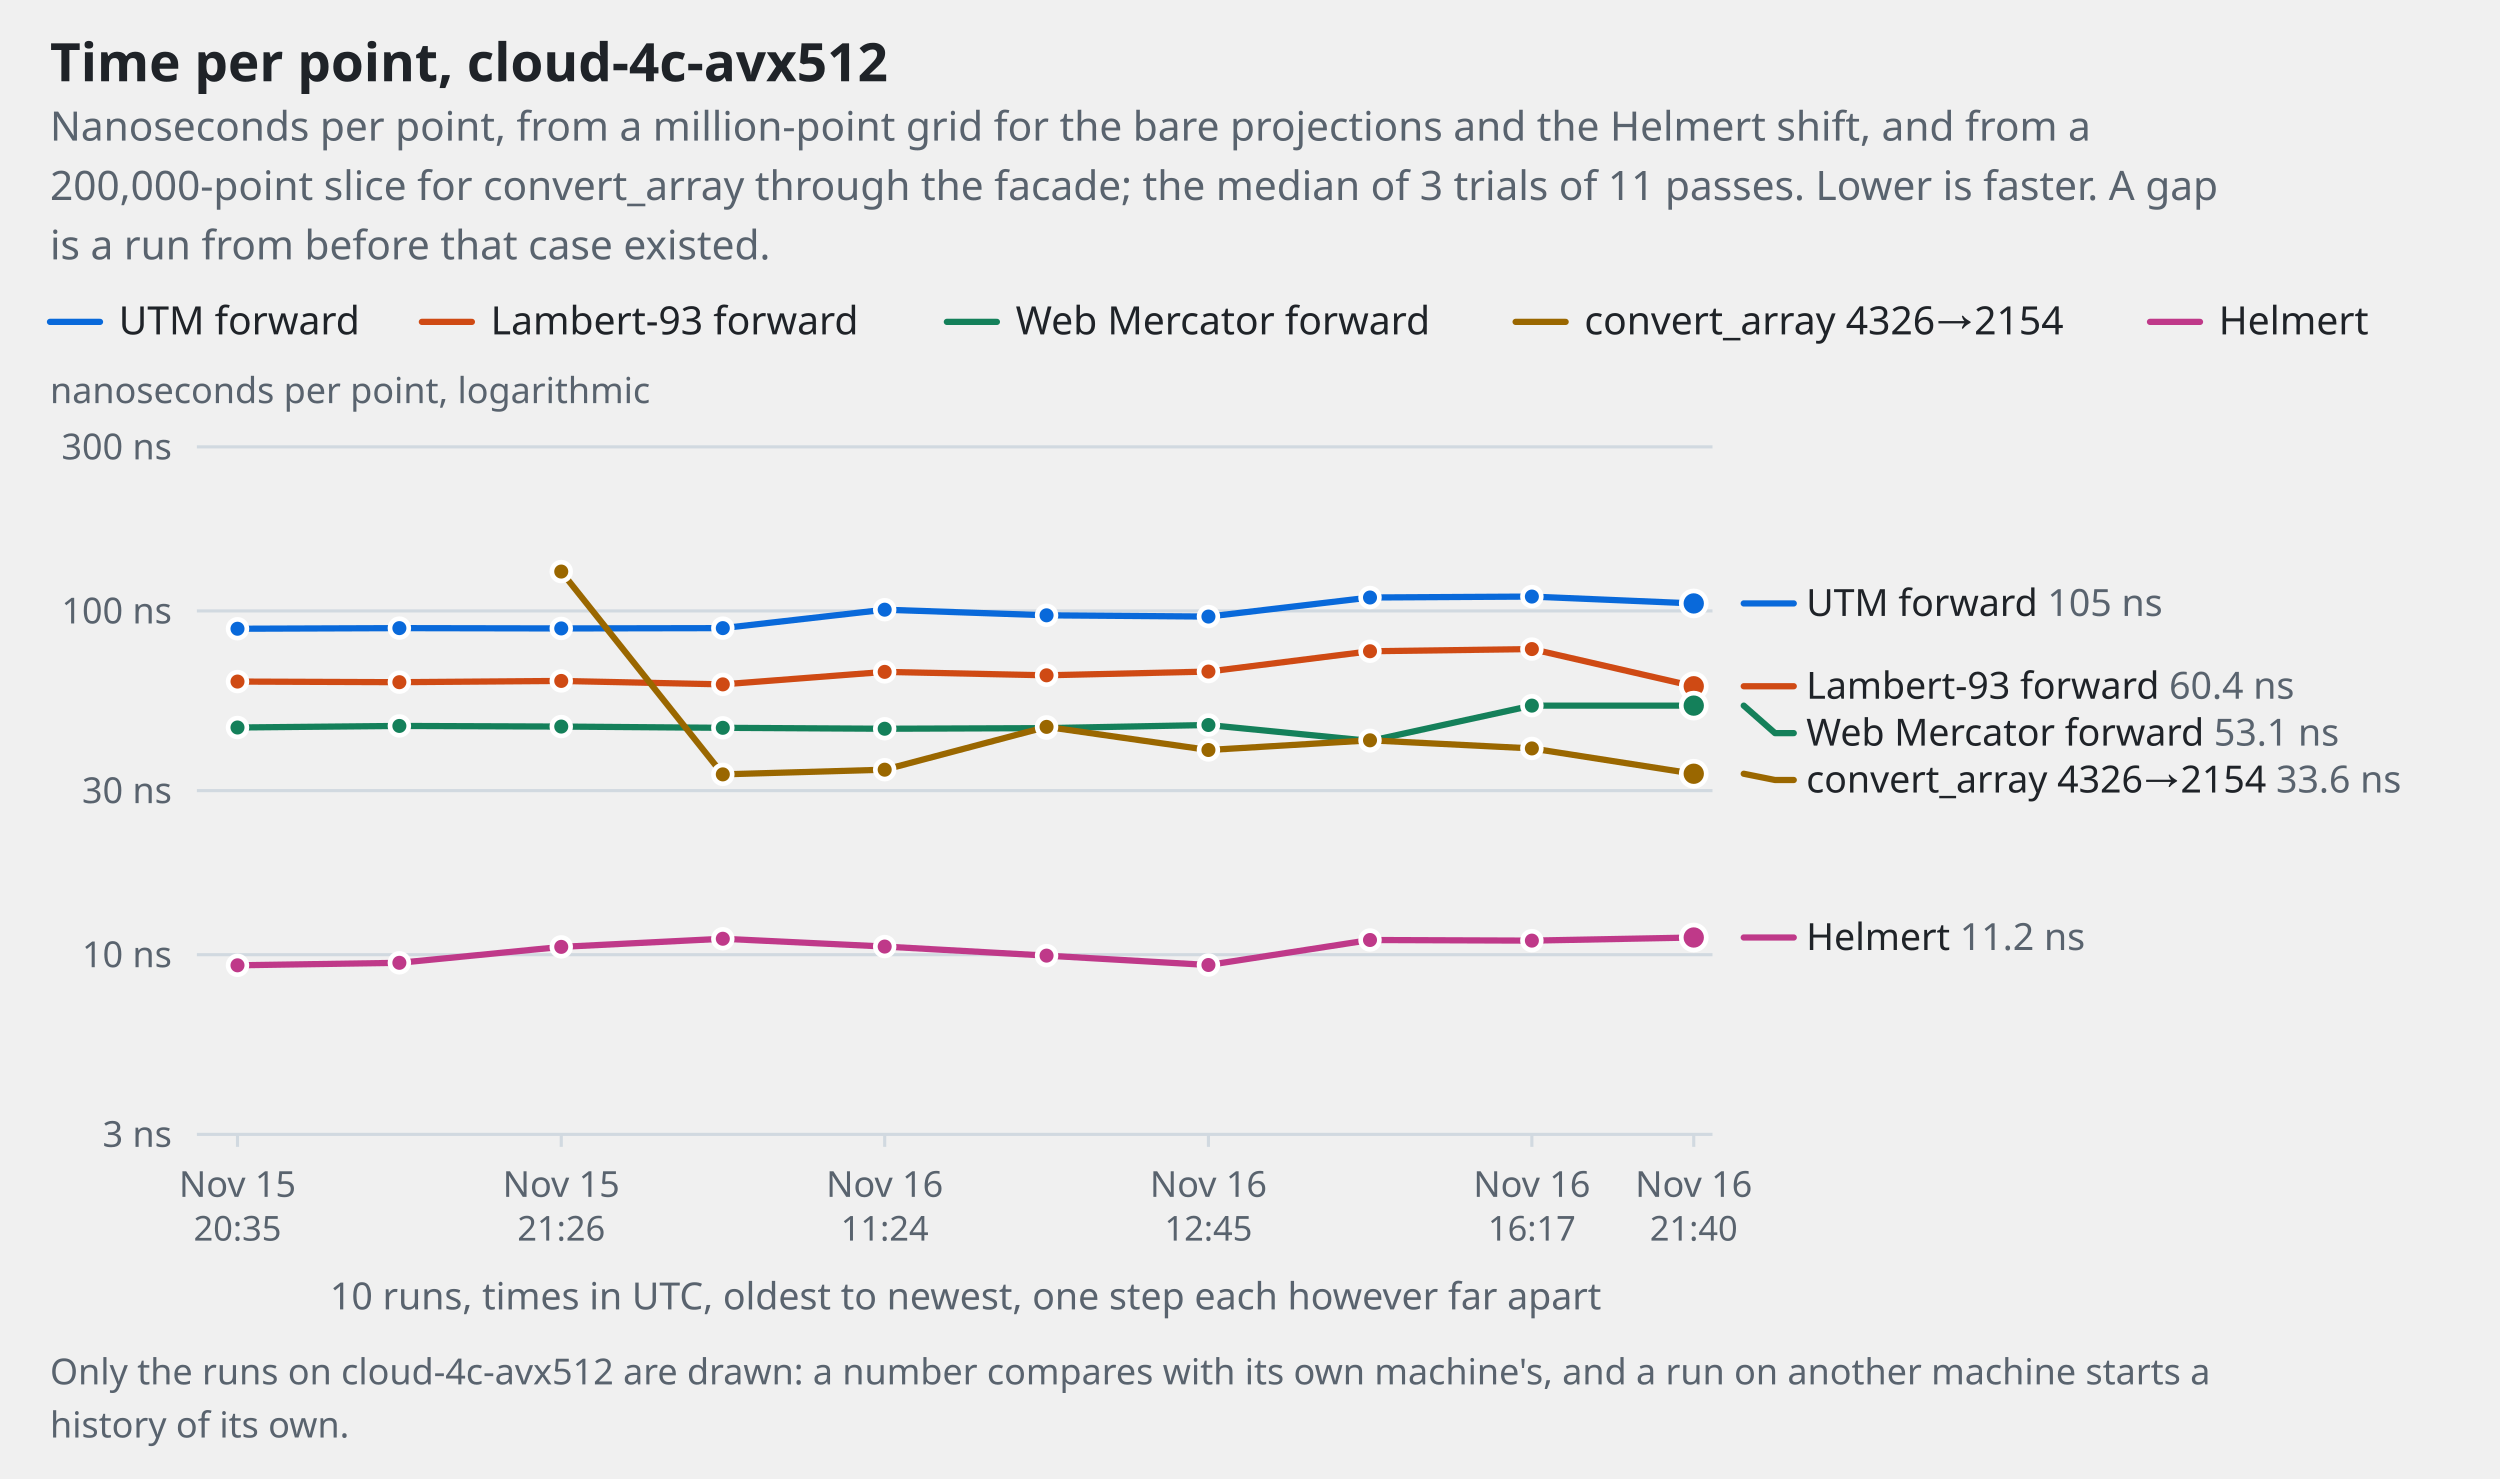
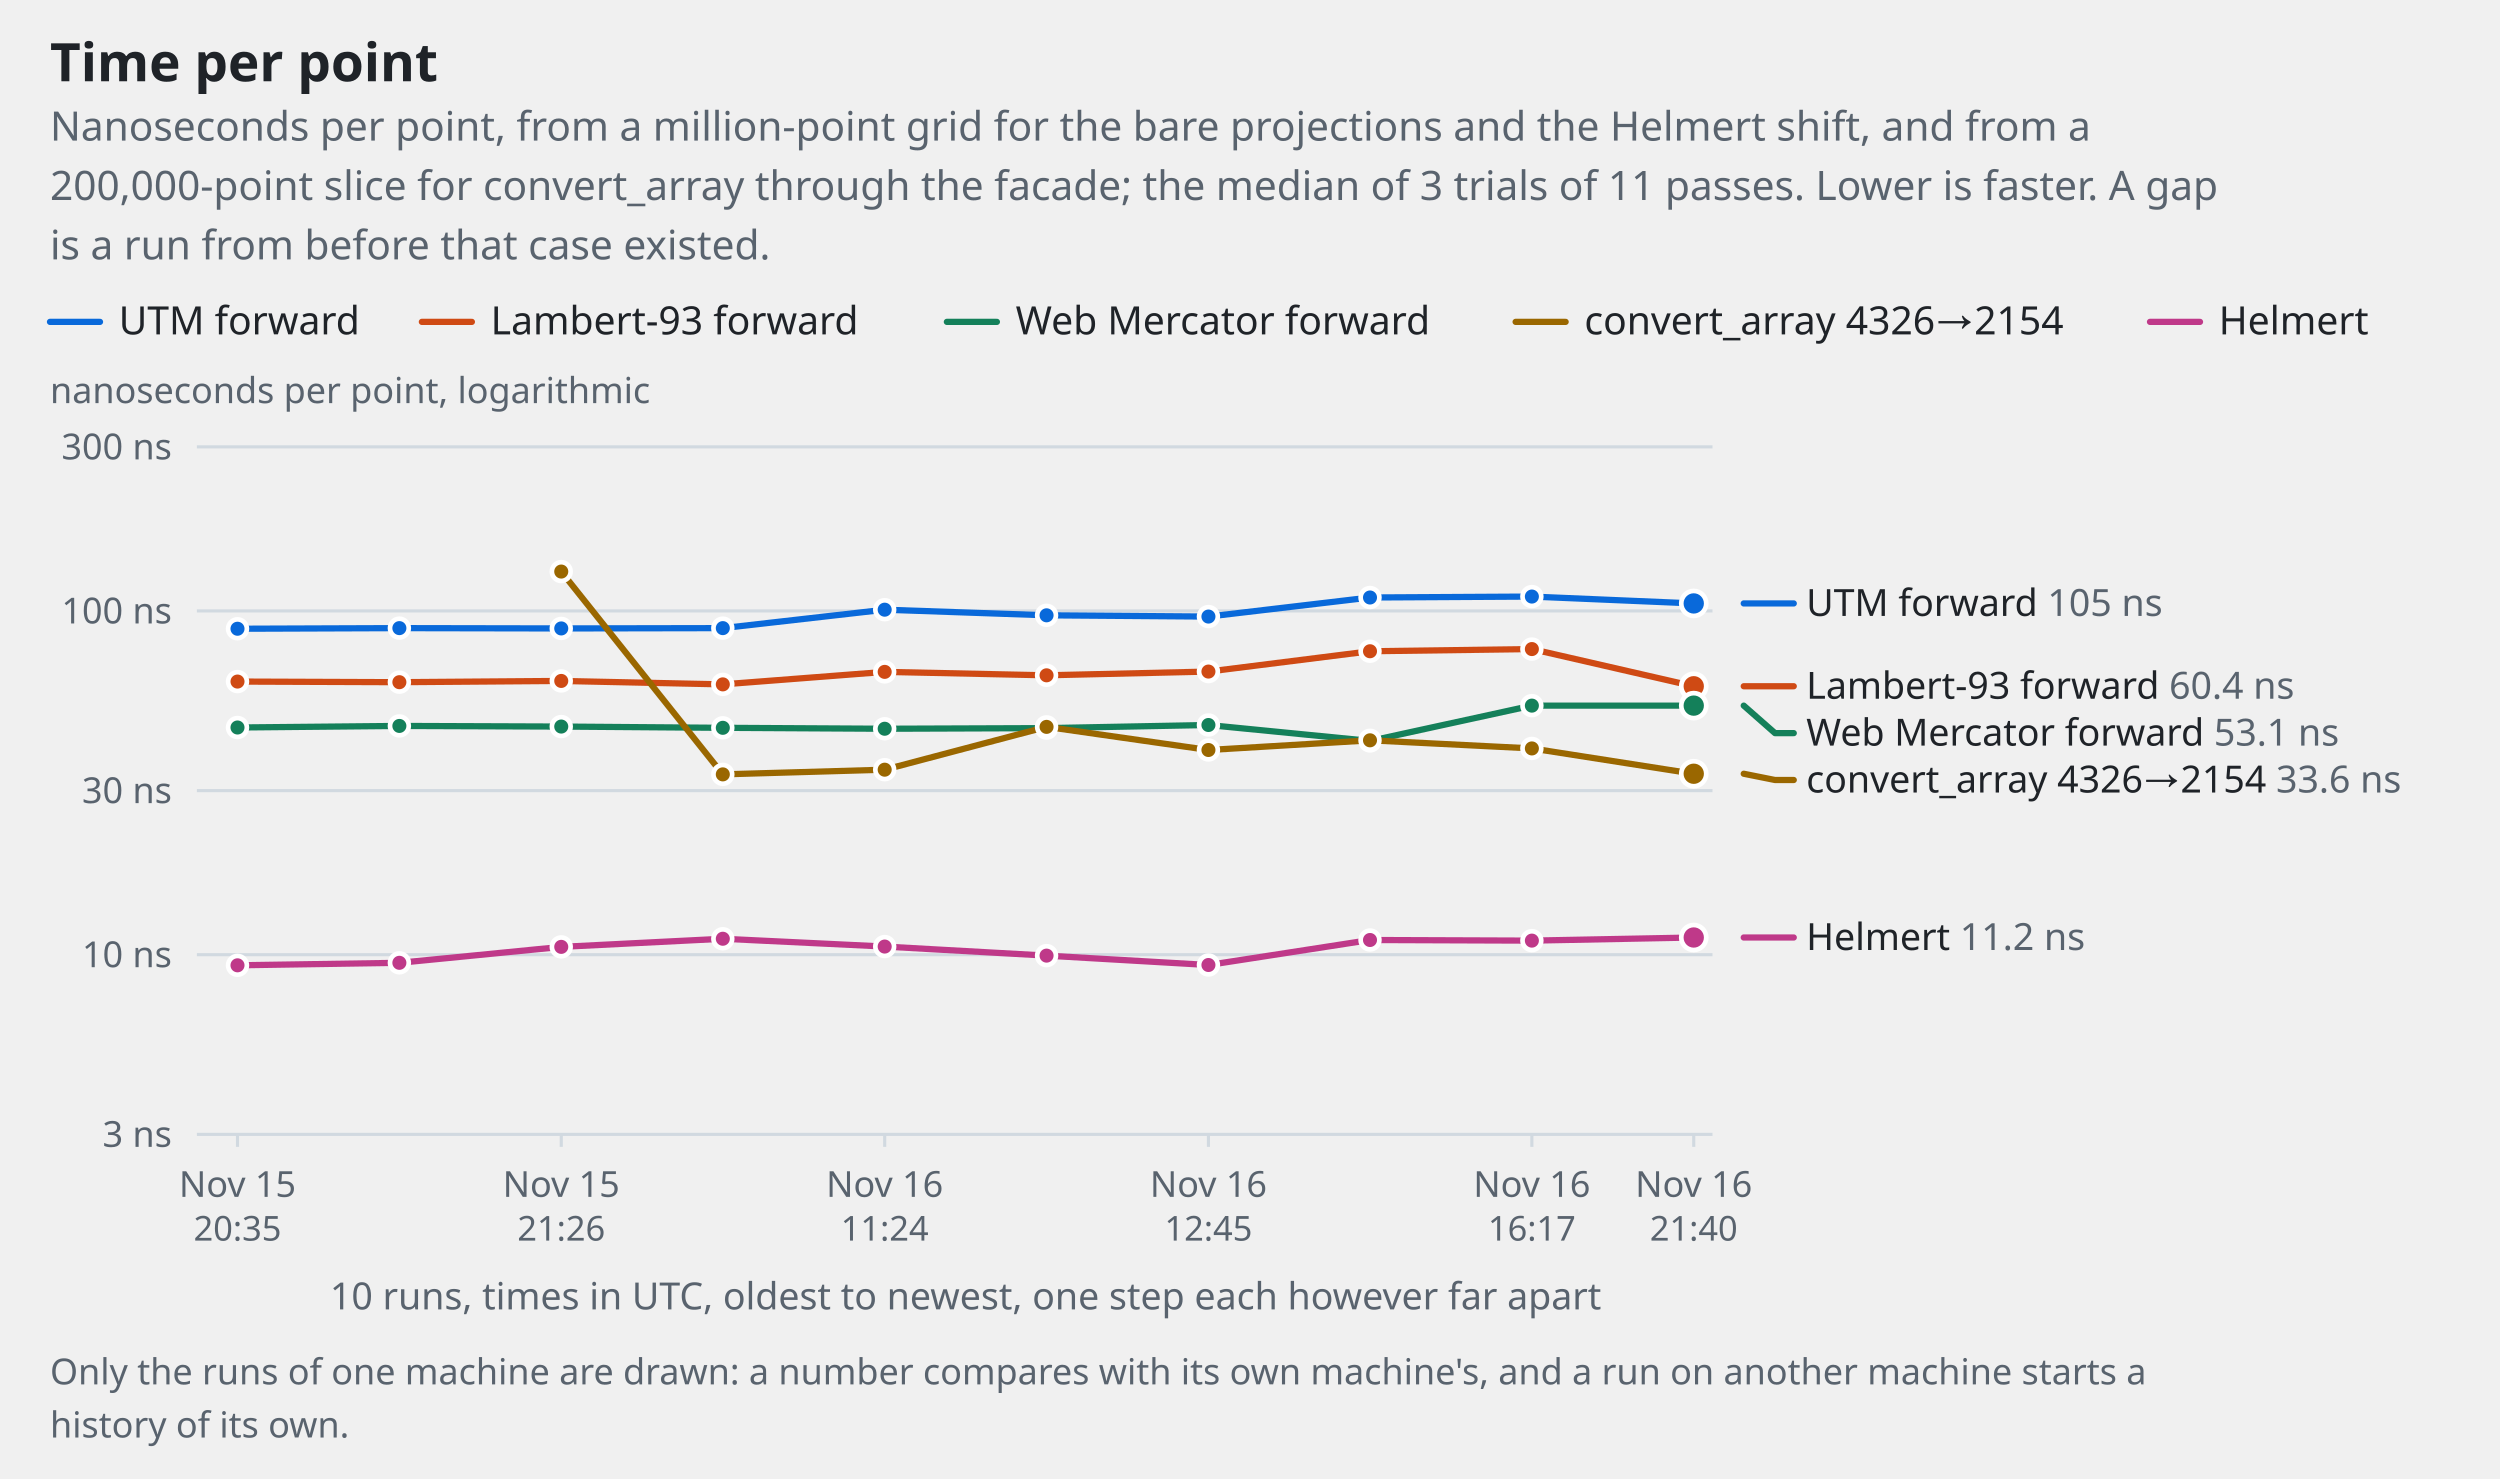
- <svg xmlns="http://www.w3.org/2000/svg" width="800" height="473" viewBox="0 0 800 473" role="img" aria-label="Time per point, cloud-4c-avx512">
+ <svg xmlns="http://www.w3.org/2000/svg" width="800" height="473" viewBox="0 0 800 473" role="img" aria-label="Time per point">
  <style>text{font-family:-apple-system, BlinkMacSystemFont, 'Segoe UI', 'Noto Sans', Helvetica, Arial, sans-serif;fill:#1f2328}.d{fill:#59636e}.b{font-weight:600}.v{font-variant-numeric:tabular-nums}.g{stroke:#d1d9e0}.l{fill:none;stroke-width:2;stroke-linejoin:round;stroke-linecap:round}.m{stroke:#ffffff;stroke-width:1.5}.s0{stroke:#0969da}.f0{fill:#0969da}.s1{stroke:#cf4a14}.f1{fill:#cf4a14}.s2{stroke:#14805a}.f2{fill:#14805a}.s3{stroke:#9a6700}.f3{fill:#9a6700}.s4{stroke:#bf3989}.f4{fill:#bf3989}</style>
-   <text x="16" y="26" font-size="17" class="b">Time per point, cloud-4c-avx512</text>
+   <text x="16" y="26" font-size="17" class="b">Time per point</text>
  <text x="16" y="45" font-size="13" class="d">Nanoseconds per point, from a million-point grid for the bare projections and the Helmert shift, and from a</text>
  <text x="16" y="64" font-size="13" class="d">200,000-point slice for convert_array through the facade; the median of 3 trials of 11 passes. Lower is faster. A gap</text>
  <text x="16" y="83" font-size="13" class="d">is a run from before that case existed.</text>
  <path d="M16 103h16" class="l s0" />
  <text x="38" y="107" font-size="12.5">UTM forward</text>
  <path d="M135 103h16" class="l s1" />
  <text x="157" y="107" font-size="12.5">Lambert-93 forward</text>
  <path d="M303 103h16" class="l s2" />
  <text x="325" y="107" font-size="12.5">Web Mercator forward</text>
  <path d="M485 103h16" class="l s3" />
  <text x="507" y="107" font-size="12.5">convert_array 4326→2154</text>
  <path d="M688 103h16" class="l s4" />
  <text x="710" y="107" font-size="12.5">Helmert</text>
  <text x="16" y="129" font-size="11.5" class="d">nanoseconds per point, logarithmic</text>
  <line x1="63" y1="363" x2="548" y2="363" class="g" />
  <line x1="63" y1="305.5" x2="548" y2="305.5" class="g" />
  <line x1="63" y1="253" x2="548" y2="253" class="g" />
  <line x1="63" y1="195.5" x2="548" y2="195.5" class="g" />
  <line x1="63" y1="143" x2="548" y2="143" class="g" />
  <line x1="76" y1="363" x2="76" y2="367" class="g" />
  <line x1="179.6" y1="363" x2="179.6" y2="367" class="g" />
  <line x1="283.1" y1="363" x2="283.1" y2="367" class="g" />
  <line x1="386.7" y1="363" x2="386.7" y2="367" class="g" />
  <line x1="490.2" y1="363" x2="490.2" y2="367" class="g" />
  <line x1="542" y1="363" x2="542" y2="367" class="g" />
  <path d="M76 201.2L127.8 201L179.6 201.1L231.3 201L283.1 195.1L334.9 196.9L386.7 197.3L438.4 191.2L490.2 190.9L542 193.1" class="l s0" />
  <circle cx="76" cy="201.2" r="3" class="m f0" />
  <circle cx="127.8" cy="201" r="3" class="m f0" />
  <circle cx="179.6" cy="201.1" r="3" class="m f0" />
  <circle cx="231.3" cy="201" r="3" class="m f0" />
  <circle cx="283.1" cy="195.1" r="3" class="m f0" />
  <circle cx="334.9" cy="196.9" r="3" class="m f0" />
  <circle cx="386.7" cy="197.3" r="3" class="m f0" />
  <circle cx="438.4" cy="191.2" r="3" class="m f0" />
  <circle cx="490.2" cy="190.9" r="3" class="m f0" />
  <circle cx="542" cy="193.1" r="4" class="m f0" />
  <path d="M76 218.1L127.8 218.3L179.6 217.9L231.3 219L283.1 215L334.9 216.1L386.7 214.9L438.4 208.4L490.2 207.7L542 219.6" class="l s1" />
  <circle cx="76" cy="218.1" r="3" class="m f1" />
  <circle cx="127.8" cy="218.3" r="3" class="m f1" />
  <circle cx="179.6" cy="217.9" r="3" class="m f1" />
  <circle cx="231.3" cy="219" r="3" class="m f1" />
  <circle cx="283.1" cy="215" r="3" class="m f1" />
  <circle cx="334.9" cy="216.1" r="3" class="m f1" />
  <circle cx="386.7" cy="214.9" r="3" class="m f1" />
  <circle cx="438.4" cy="208.4" r="3" class="m f1" />
  <circle cx="490.2" cy="207.7" r="3" class="m f1" />
  <circle cx="542" cy="219.6" r="4" class="m f1" />
  <path d="M76 232.8L127.8 232.3L179.6 232.5L231.3 232.9L283.1 233.2L334.9 233L386.7 232L438.4 237.1L490.2 225.8L542 225.8" class="l s2" />
  <circle cx="76" cy="232.8" r="3" class="m f2" />
  <circle cx="127.8" cy="232.3" r="3" class="m f2" />
  <circle cx="179.6" cy="232.5" r="3" class="m f2" />
  <circle cx="231.3" cy="232.9" r="3" class="m f2" />
  <circle cx="283.1" cy="233.2" r="3" class="m f2" />
  <circle cx="334.9" cy="233" r="3" class="m f2" />
  <circle cx="386.7" cy="232" r="3" class="m f2" />
  <circle cx="438.4" cy="237.1" r="3" class="m f2" />
  <circle cx="490.2" cy="225.8" r="3" class="m f2" />
  <circle cx="542" cy="225.8" r="4" class="m f2" />
  <path d="M179.6 182.9L231.3 247.8L283.1 246.3L334.9 232.6L386.7 240L438.4 236.9L490.2 239.5L542 247.6" class="l s3" />
  <circle cx="179.6" cy="182.9" r="3" class="m f3" />
  <circle cx="231.3" cy="247.8" r="3" class="m f3" />
  <circle cx="283.1" cy="246.3" r="3" class="m f3" />
  <circle cx="334.9" cy="232.6" r="3" class="m f3" />
  <circle cx="386.7" cy="240" r="3" class="m f3" />
  <circle cx="438.4" cy="236.9" r="3" class="m f3" />
  <circle cx="490.2" cy="239.5" r="3" class="m f3" />
  <circle cx="542" cy="247.6" r="4" class="m f3" />
  <path d="M76 308.9L127.8 308.1L179.6 303L231.3 300.4L283.1 302.9L334.9 305.8L386.7 308.8L438.4 300.8L490.2 301L542 300" class="l s4" />
  <circle cx="76" cy="308.9" r="3" class="m f4" />
  <circle cx="127.8" cy="308.1" r="3" class="m f4" />
  <circle cx="179.6" cy="303" r="3" class="m f4" />
  <circle cx="231.3" cy="300.4" r="3" class="m f4" />
  <circle cx="283.1" cy="302.9" r="3" class="m f4" />
  <circle cx="334.9" cy="305.8" r="3" class="m f4" />
  <circle cx="386.7" cy="308.8" r="3" class="m f4" />
  <circle cx="438.4" cy="300.8" r="3" class="m f4" />
  <circle cx="490.2" cy="301" r="3" class="m f4" />
  <circle cx="542" cy="300" r="4" class="m f4" />
  <path d="M558 193.1L568 193.1h6" class="l s0" />
  <text x="578" y="197.1" font-size="12">UTM forward <tspan class="d v">105 ns</tspan>
  </text>
  <path d="M558 219.6L568 219.6h6" class="l s1" />
  <text x="578" y="223.6" font-size="12">Lambert-93 forward <tspan class="d v">60.4 ns</tspan>
  </text>
  <path d="M558 225.8L568 234.6h6" class="l s2" />
  <text x="578" y="238.6" font-size="12">Web Mercator forward <tspan class="d v">53.1 ns</tspan>
  </text>
  <path d="M558 247.6L568 249.6h6" class="l s3" />
  <text x="578" y="253.6" font-size="12">convert_array 4326→2154 <tspan class="d v">33.6 ns</tspan>
  </text>
  <path d="M558 300L568 300h6" class="l s4" />
  <text x="578" y="304" font-size="12">Helmert <tspan class="d v">11.2 ns</tspan>
  </text>
  <text x="55" y="367" font-size="11.5" text-anchor="end" class="d v">3 ns</text>
  <text x="55" y="309.5" font-size="11.5" text-anchor="end" class="d v">10 ns</text>
  <text x="55" y="257" font-size="11.5" text-anchor="end" class="d v">30 ns</text>
  <text x="55" y="199.5" font-size="11.5" text-anchor="end" class="d v">100 ns</text>
  <text x="55" y="147" font-size="11.5" text-anchor="end" class="d v">300 ns</text>
  <text x="76" y="383" font-size="11.5" text-anchor="middle" class="d v">Nov 15</text>
  <text x="76" y="397" font-size="11" text-anchor="middle" class="d v">20:35</text>
  <text x="179.6" y="383" font-size="11.5" text-anchor="middle" class="d v">Nov 15</text>
  <text x="179.6" y="397" font-size="11" text-anchor="middle" class="d v">21:26</text>
  <text x="283.1" y="383" font-size="11.5" text-anchor="middle" class="d v">Nov 16</text>
  <text x="283.1" y="397" font-size="11" text-anchor="middle" class="d v">11:24</text>
  <text x="386.7" y="383" font-size="11.5" text-anchor="middle" class="d v">Nov 16</text>
  <text x="386.7" y="397" font-size="11" text-anchor="middle" class="d v">12:45</text>
  <text x="490.2" y="383" font-size="11.5" text-anchor="middle" class="d v">Nov 16</text>
  <text x="490.2" y="397" font-size="11" text-anchor="middle" class="d v">16:17</text>
  <text x="542" y="383" font-size="11.5" text-anchor="middle" class="d v">Nov 16</text>
  <text x="542" y="397" font-size="11" text-anchor="middle" class="d v">21:40</text>
  <text x="309" y="419" font-size="12" text-anchor="middle" class="d">10 runs, times in UTC, oldest to newest, one step each however far apart</text>
-   <text x="16" y="443" font-size="11.5" class="d">Only the runs on cloud-4c-avx512 are drawn: a number compares with its own machine's, and a run on another machine starts a</text>
+   <text x="16" y="443" font-size="11.5" class="d">Only the runs of one machine are drawn: a number compares with its own machine's, and a run on another machine starts a</text>
  <text x="16" y="460" font-size="11.5" class="d">history of its own.</text>
</svg>
